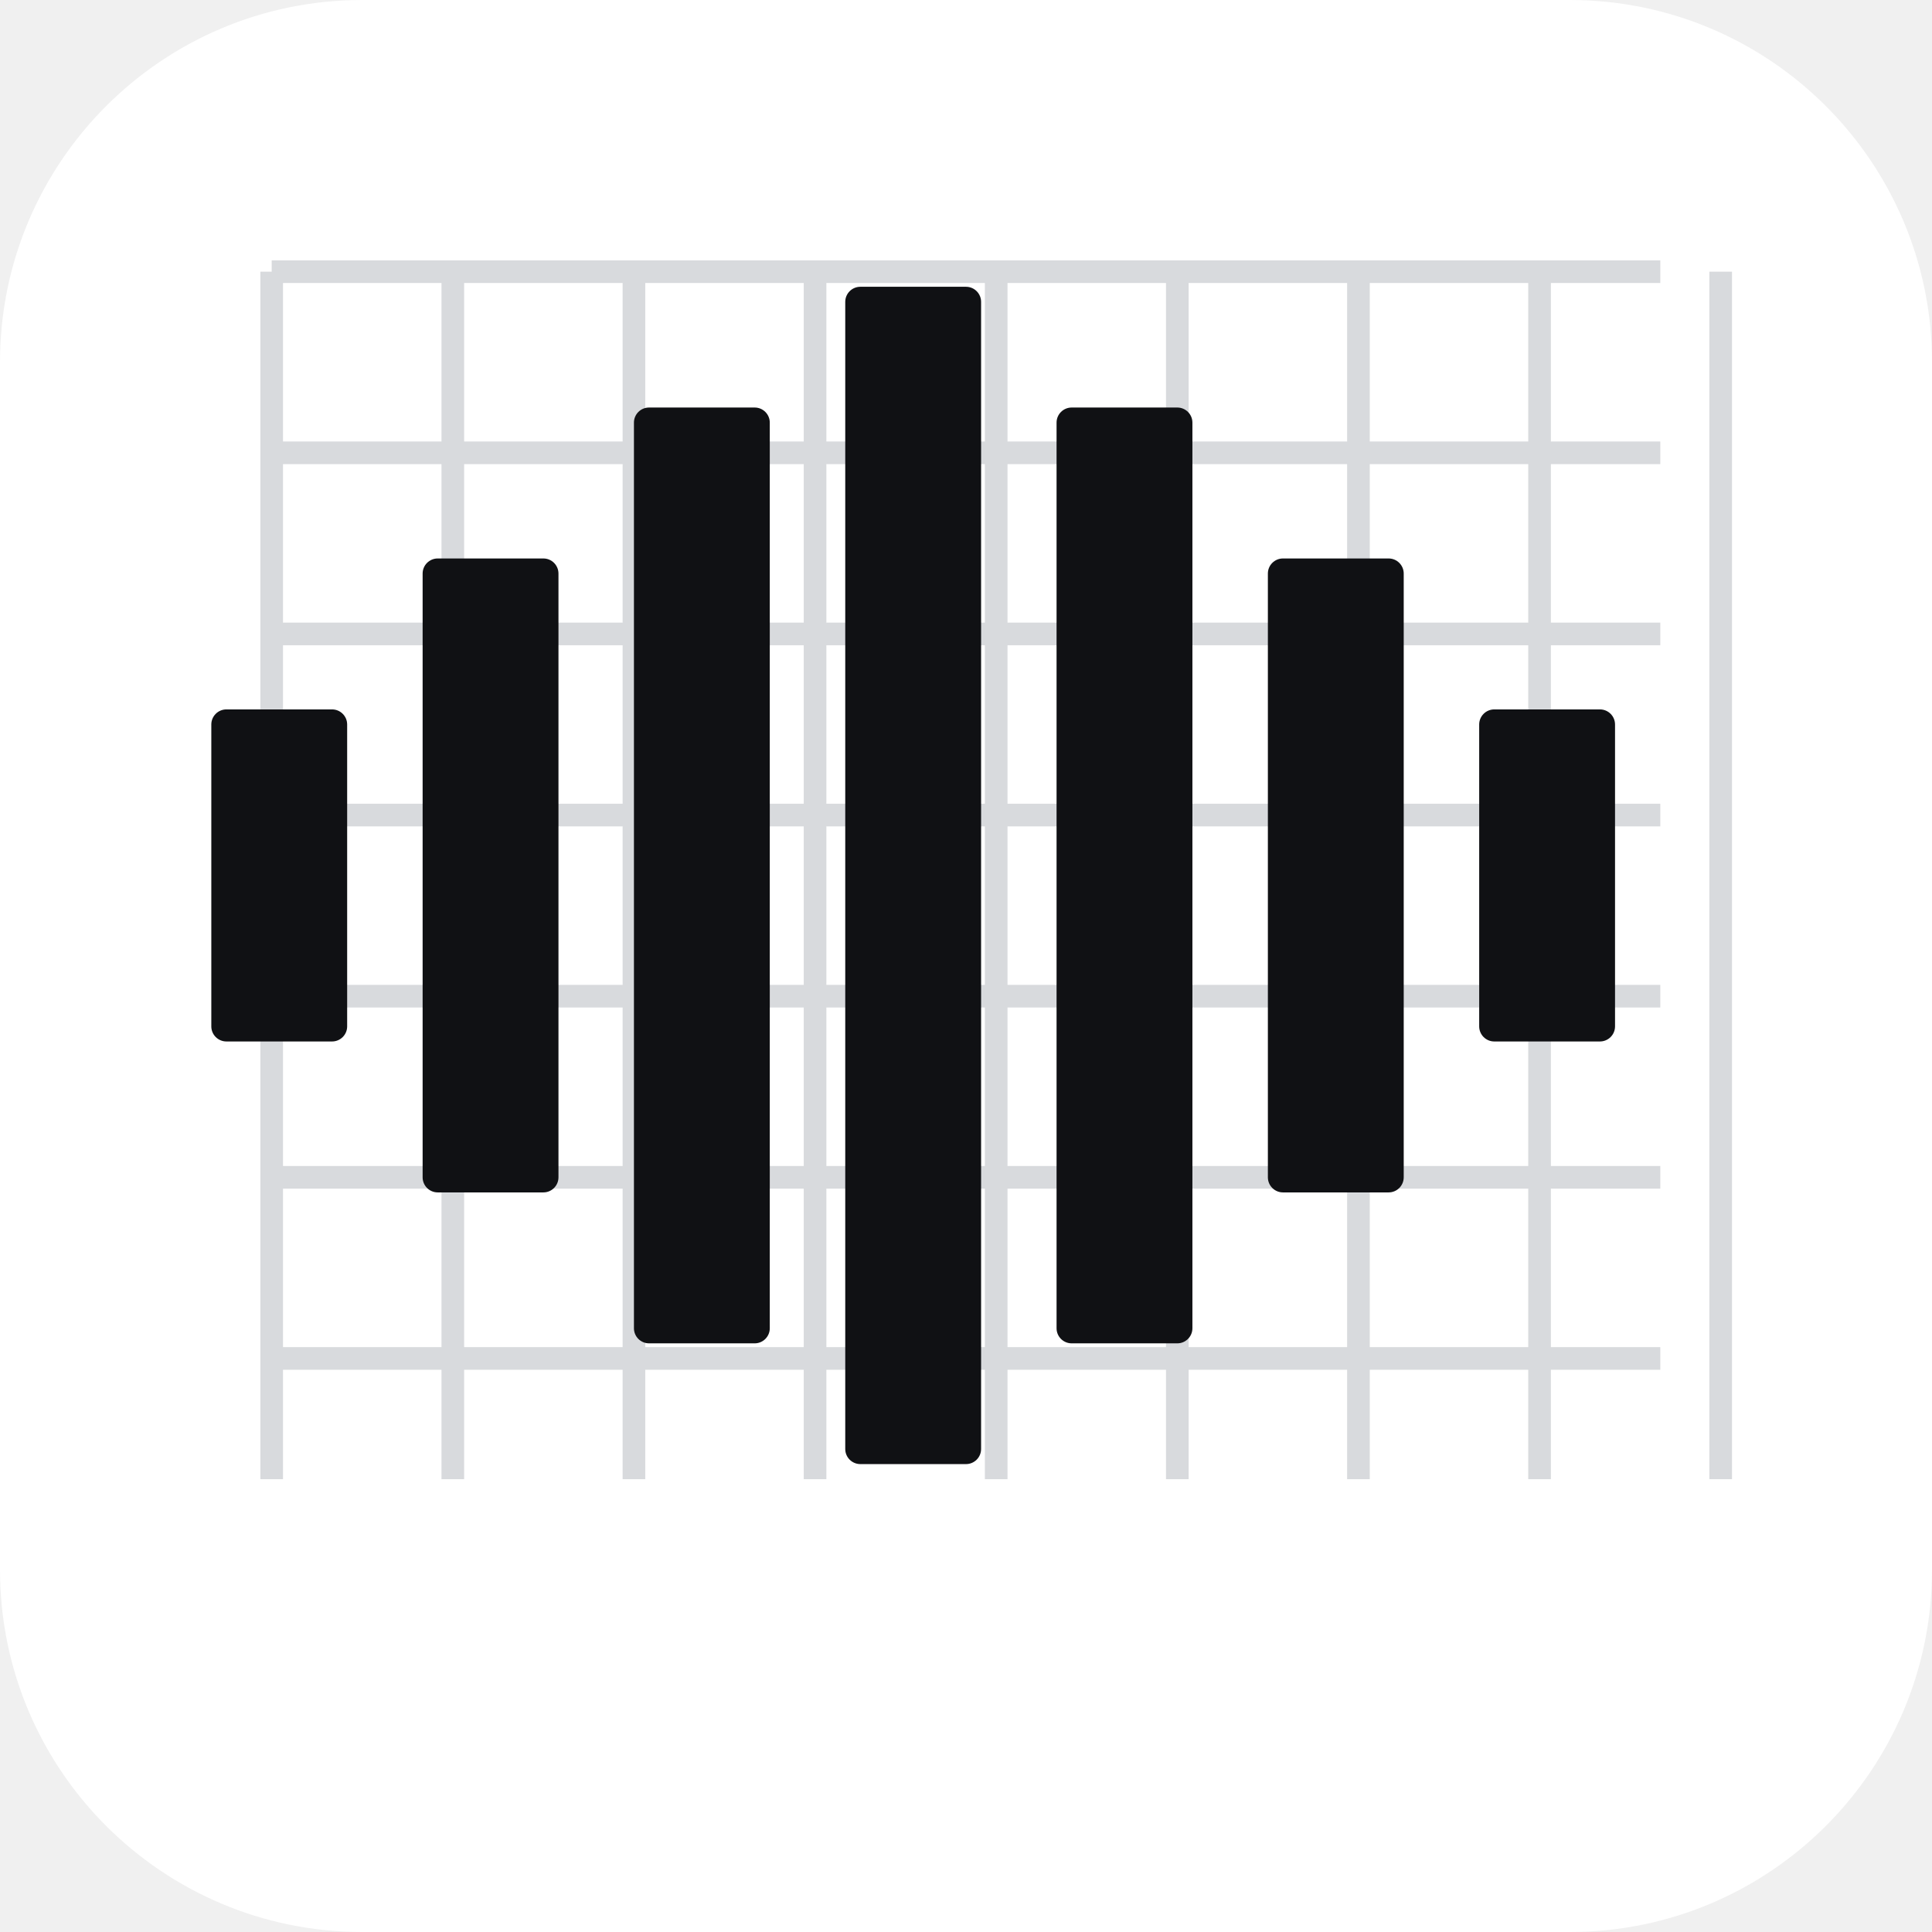
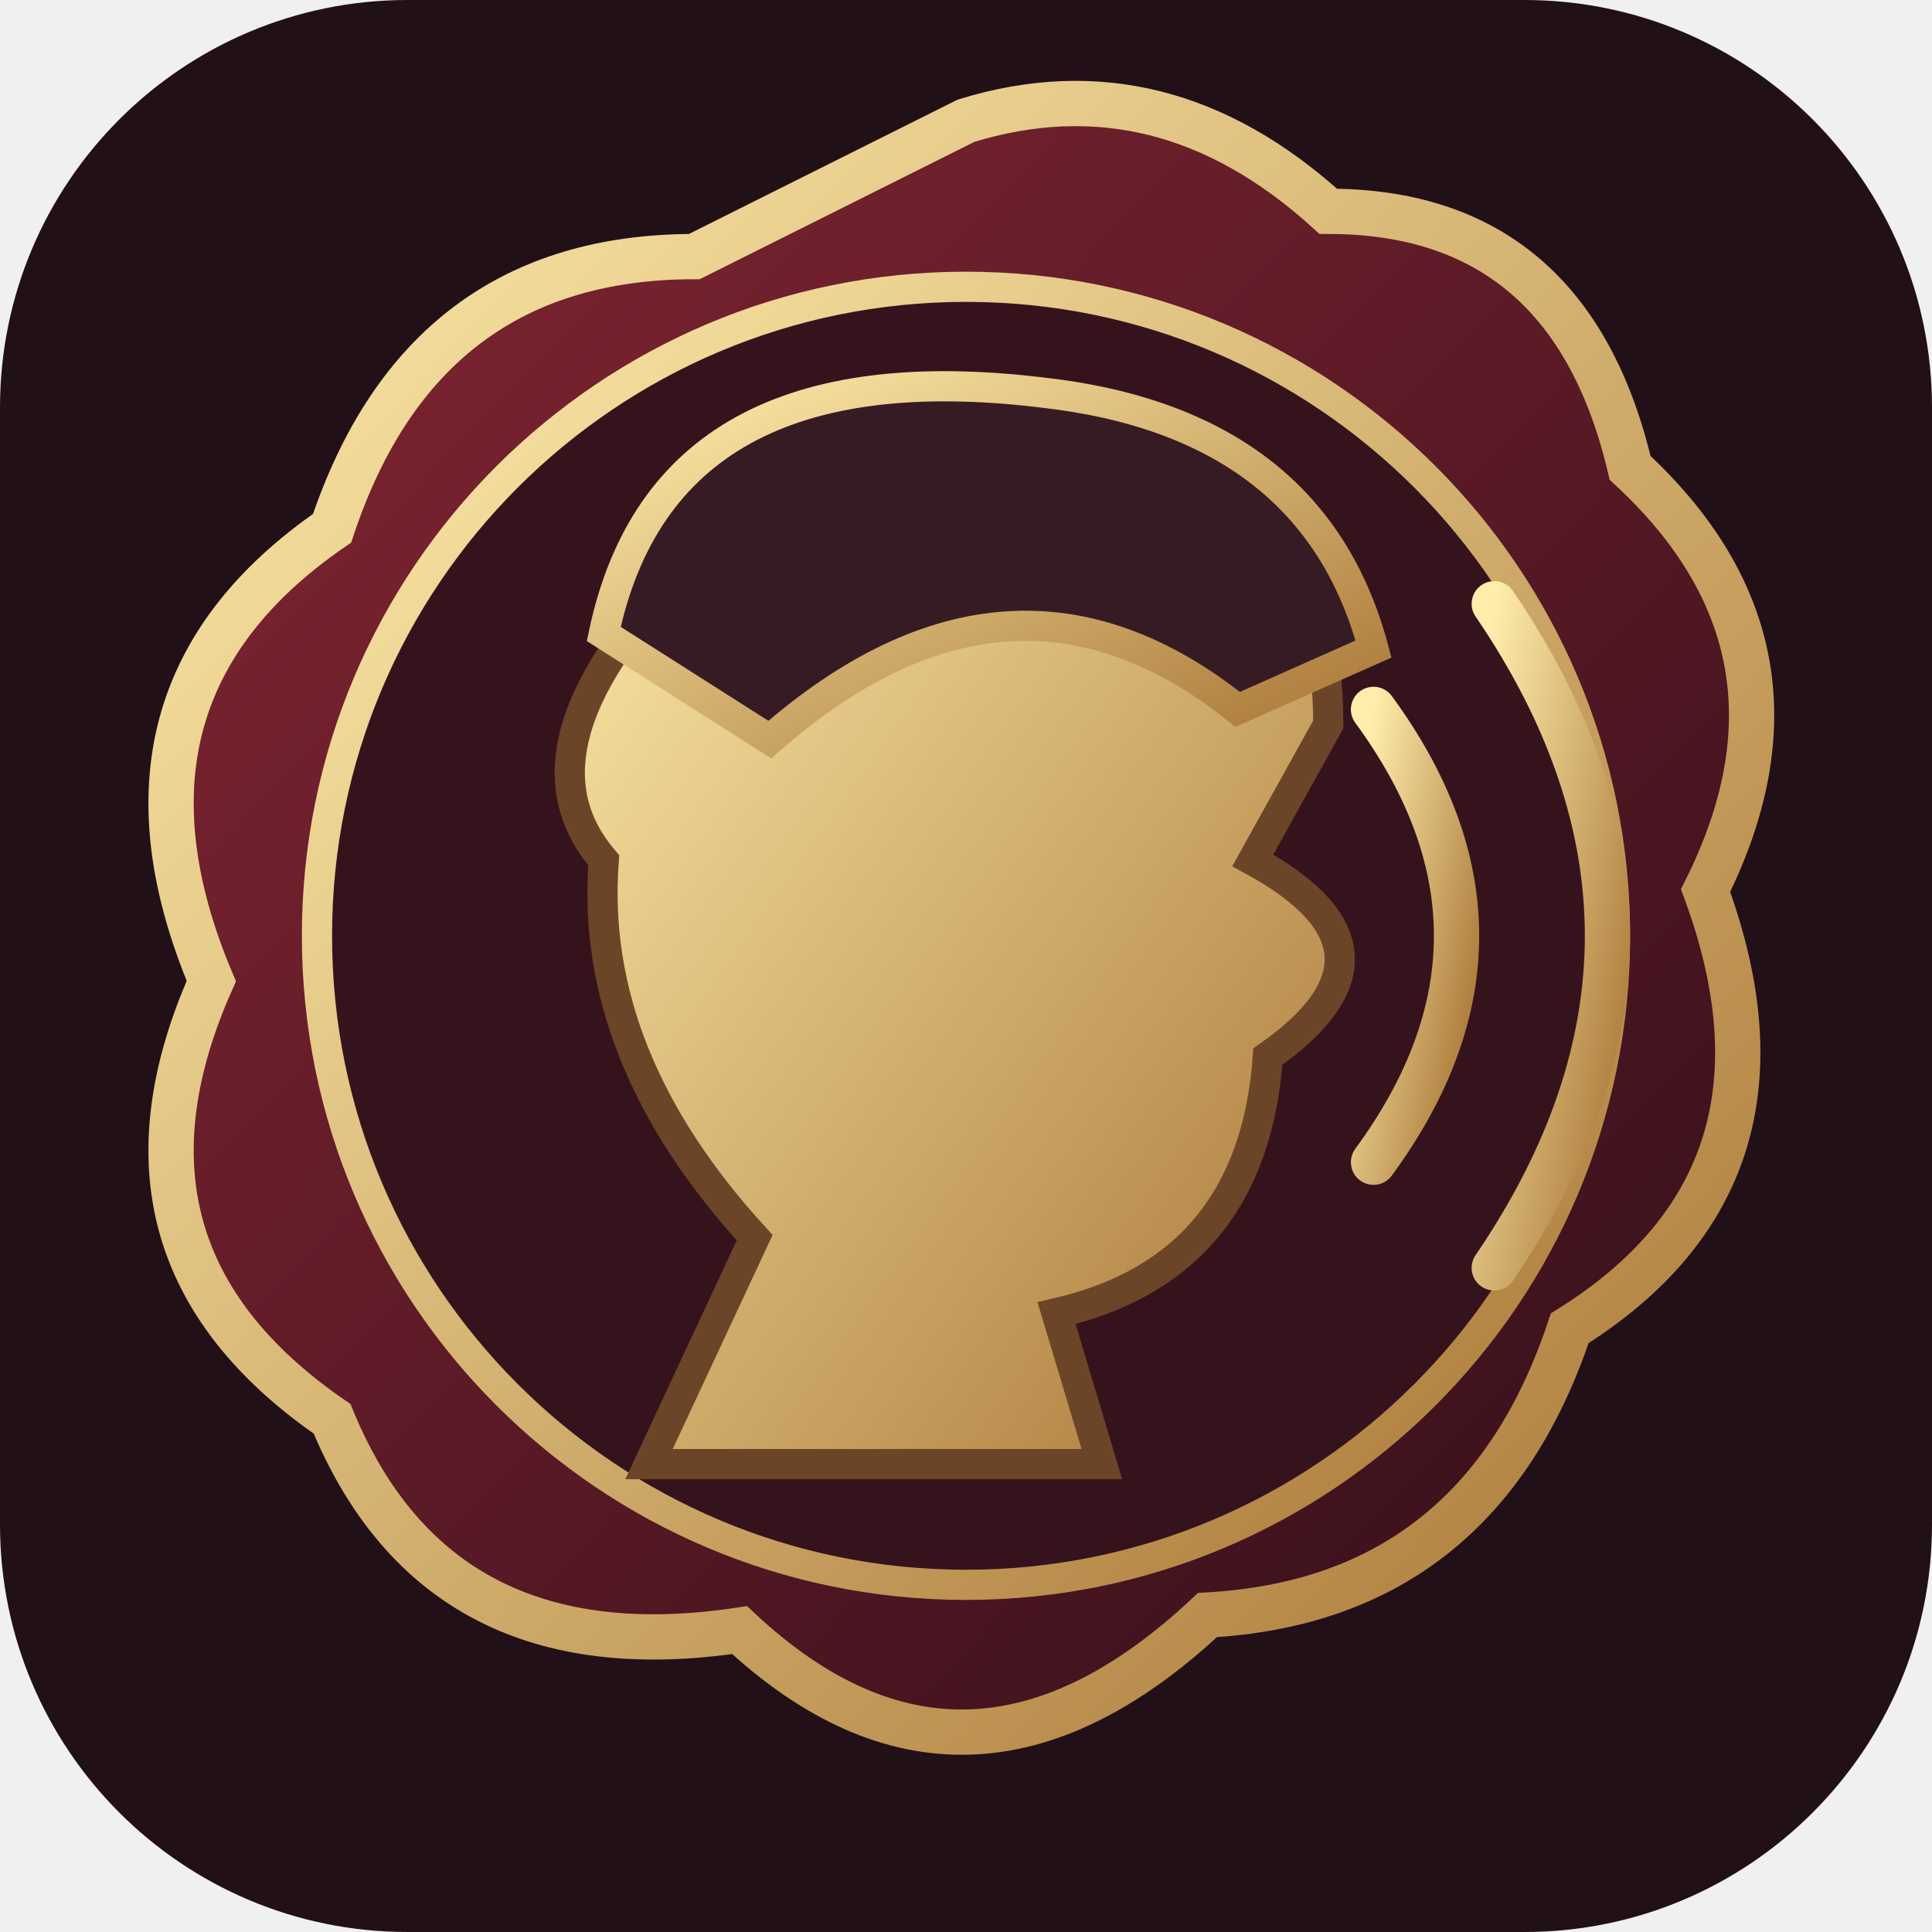
<svg xmlns="http://www.w3.org/2000/svg" viewBox="0 0 128 128">
-   <rect width="128" height="128" rx="24" fill="#fff" />
-   <g stroke="#d8dadd" stroke-width="1.5">
-     <path d="M18 18V98" />
-     <path d="M30 18V98" />
-     <path d="M42 18V98" />
-     <path d="M54 18V98" />
-     <path d="M66 18V98" />
-     <path d="M78 18V98" />
-     <path d="M90 18V98" />
-     <path d="M102 18V98" />
-     <path d="M114 18V98" />
-     <path d="M18 18H110" />
-     <path d="M18 30H110" />
-     <path d="M18 42H110" />
-     <path d="M18 54H110" />
-     <path d="M18 66H110" />
-     <path d="M18 78H110" />
-     <path d="M18 90H110" />
-   </g>
-   <g fill="#101114">
-     <rect x="14" y="47" width="9" height="22" rx="1" />
-     <rect x="28" y="37" width="9" height="42" rx="1" />
-     <rect x="42" y="27" width="9" height="62" rx="1" />
-     <rect x="56" y="19" width="9" height="78" rx="1" />
-     <rect x="70" y="27" width="9" height="62" rx="1" />
-     <rect x="84" y="37" width="9" height="42" rx="1" />
-     <rect x="98" y="47" width="9" height="22" rx="1" />
+   <defs>
+     <linearGradient id="w" x1="0" y1="0" x2="1" y2="1">
+       <stop stop-color="#852633" />
+       <stop offset="1" stop-color="#300e19" />
+     </linearGradient>
+     <linearGradient id="g" x1="0" y1="0" x2="1" y2="1">
+       <stop stop-color="#ffedac" />
+       <stop offset="1" stop-color="#a87535" />
+     </linearGradient>
+   </defs>
+   <rect width="128" height="128" rx="27" fill="#211018" />
+   <path d="M64 8 Q77 4 88 14 Q104 14 108 31 Q121 43 113 59 Q120 78 104 88 Q98 106 80 107 Q64 122 49 108 Q29 111 22 94 Q6 83 14 65 Q6 46 22 35 Q28 17 46 17Z" fill="url(#w)" stroke="url(#g)" stroke-width="3" />
+   <circle cx="64" cy="62" r="43" fill="#35131d" stroke="url(#g)" stroke-width="2" />
+   <path d="M44 39 Q50 23 70 27 Q88 30 88 48 L83 57 Q94 63 84 70 Q83 84 70 87 L73 97 H43 L50 82 Q39 70 40 57 Q34 50 44 39Z" fill="url(#g)" stroke="#6c4528" stroke-width="2" />
+   <path d="M40 42 Q44 23 69 26 Q87 28 91 43 L82 47 Q67 35 51 49Z" fill="#371b24" stroke="url(#g)" stroke-width="2" />
+   <g fill="none" stroke="url(#g)" stroke-width="3" stroke-linecap="round">
+     <path d="M91 47 Q102 62 91 77" />
+     <path d="M99 40 Q114 62 99 84" />
  </g>
</svg>
